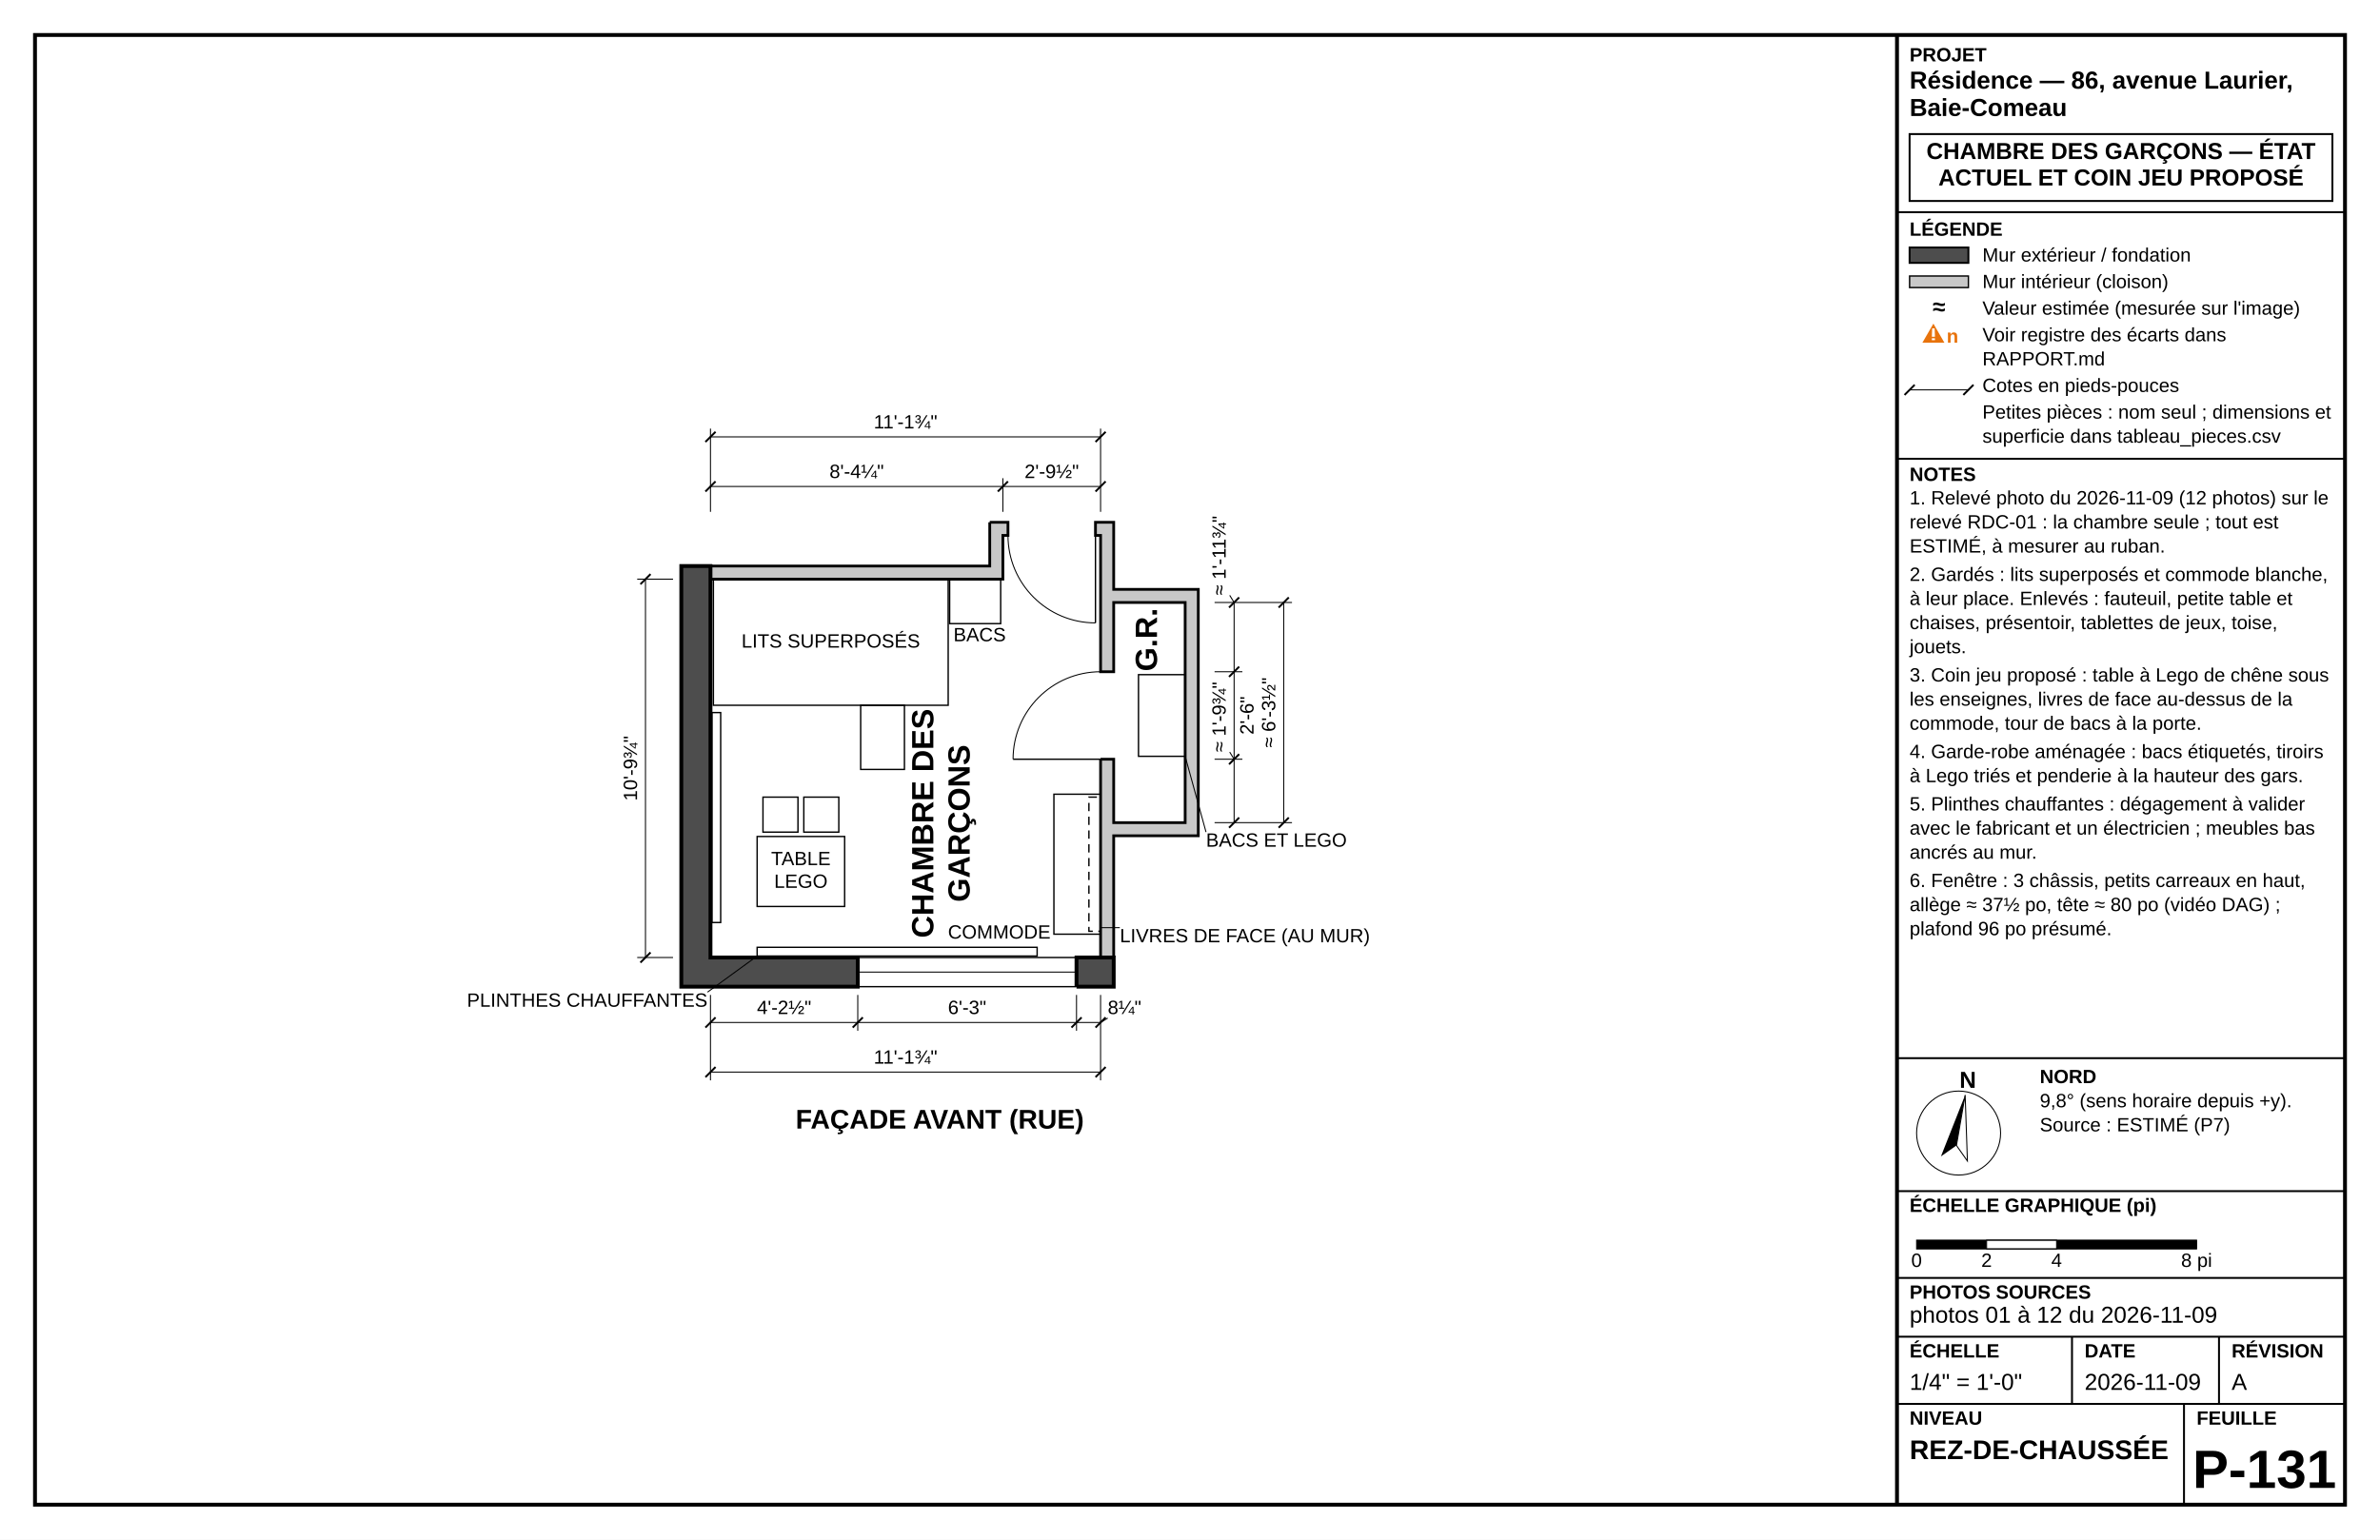
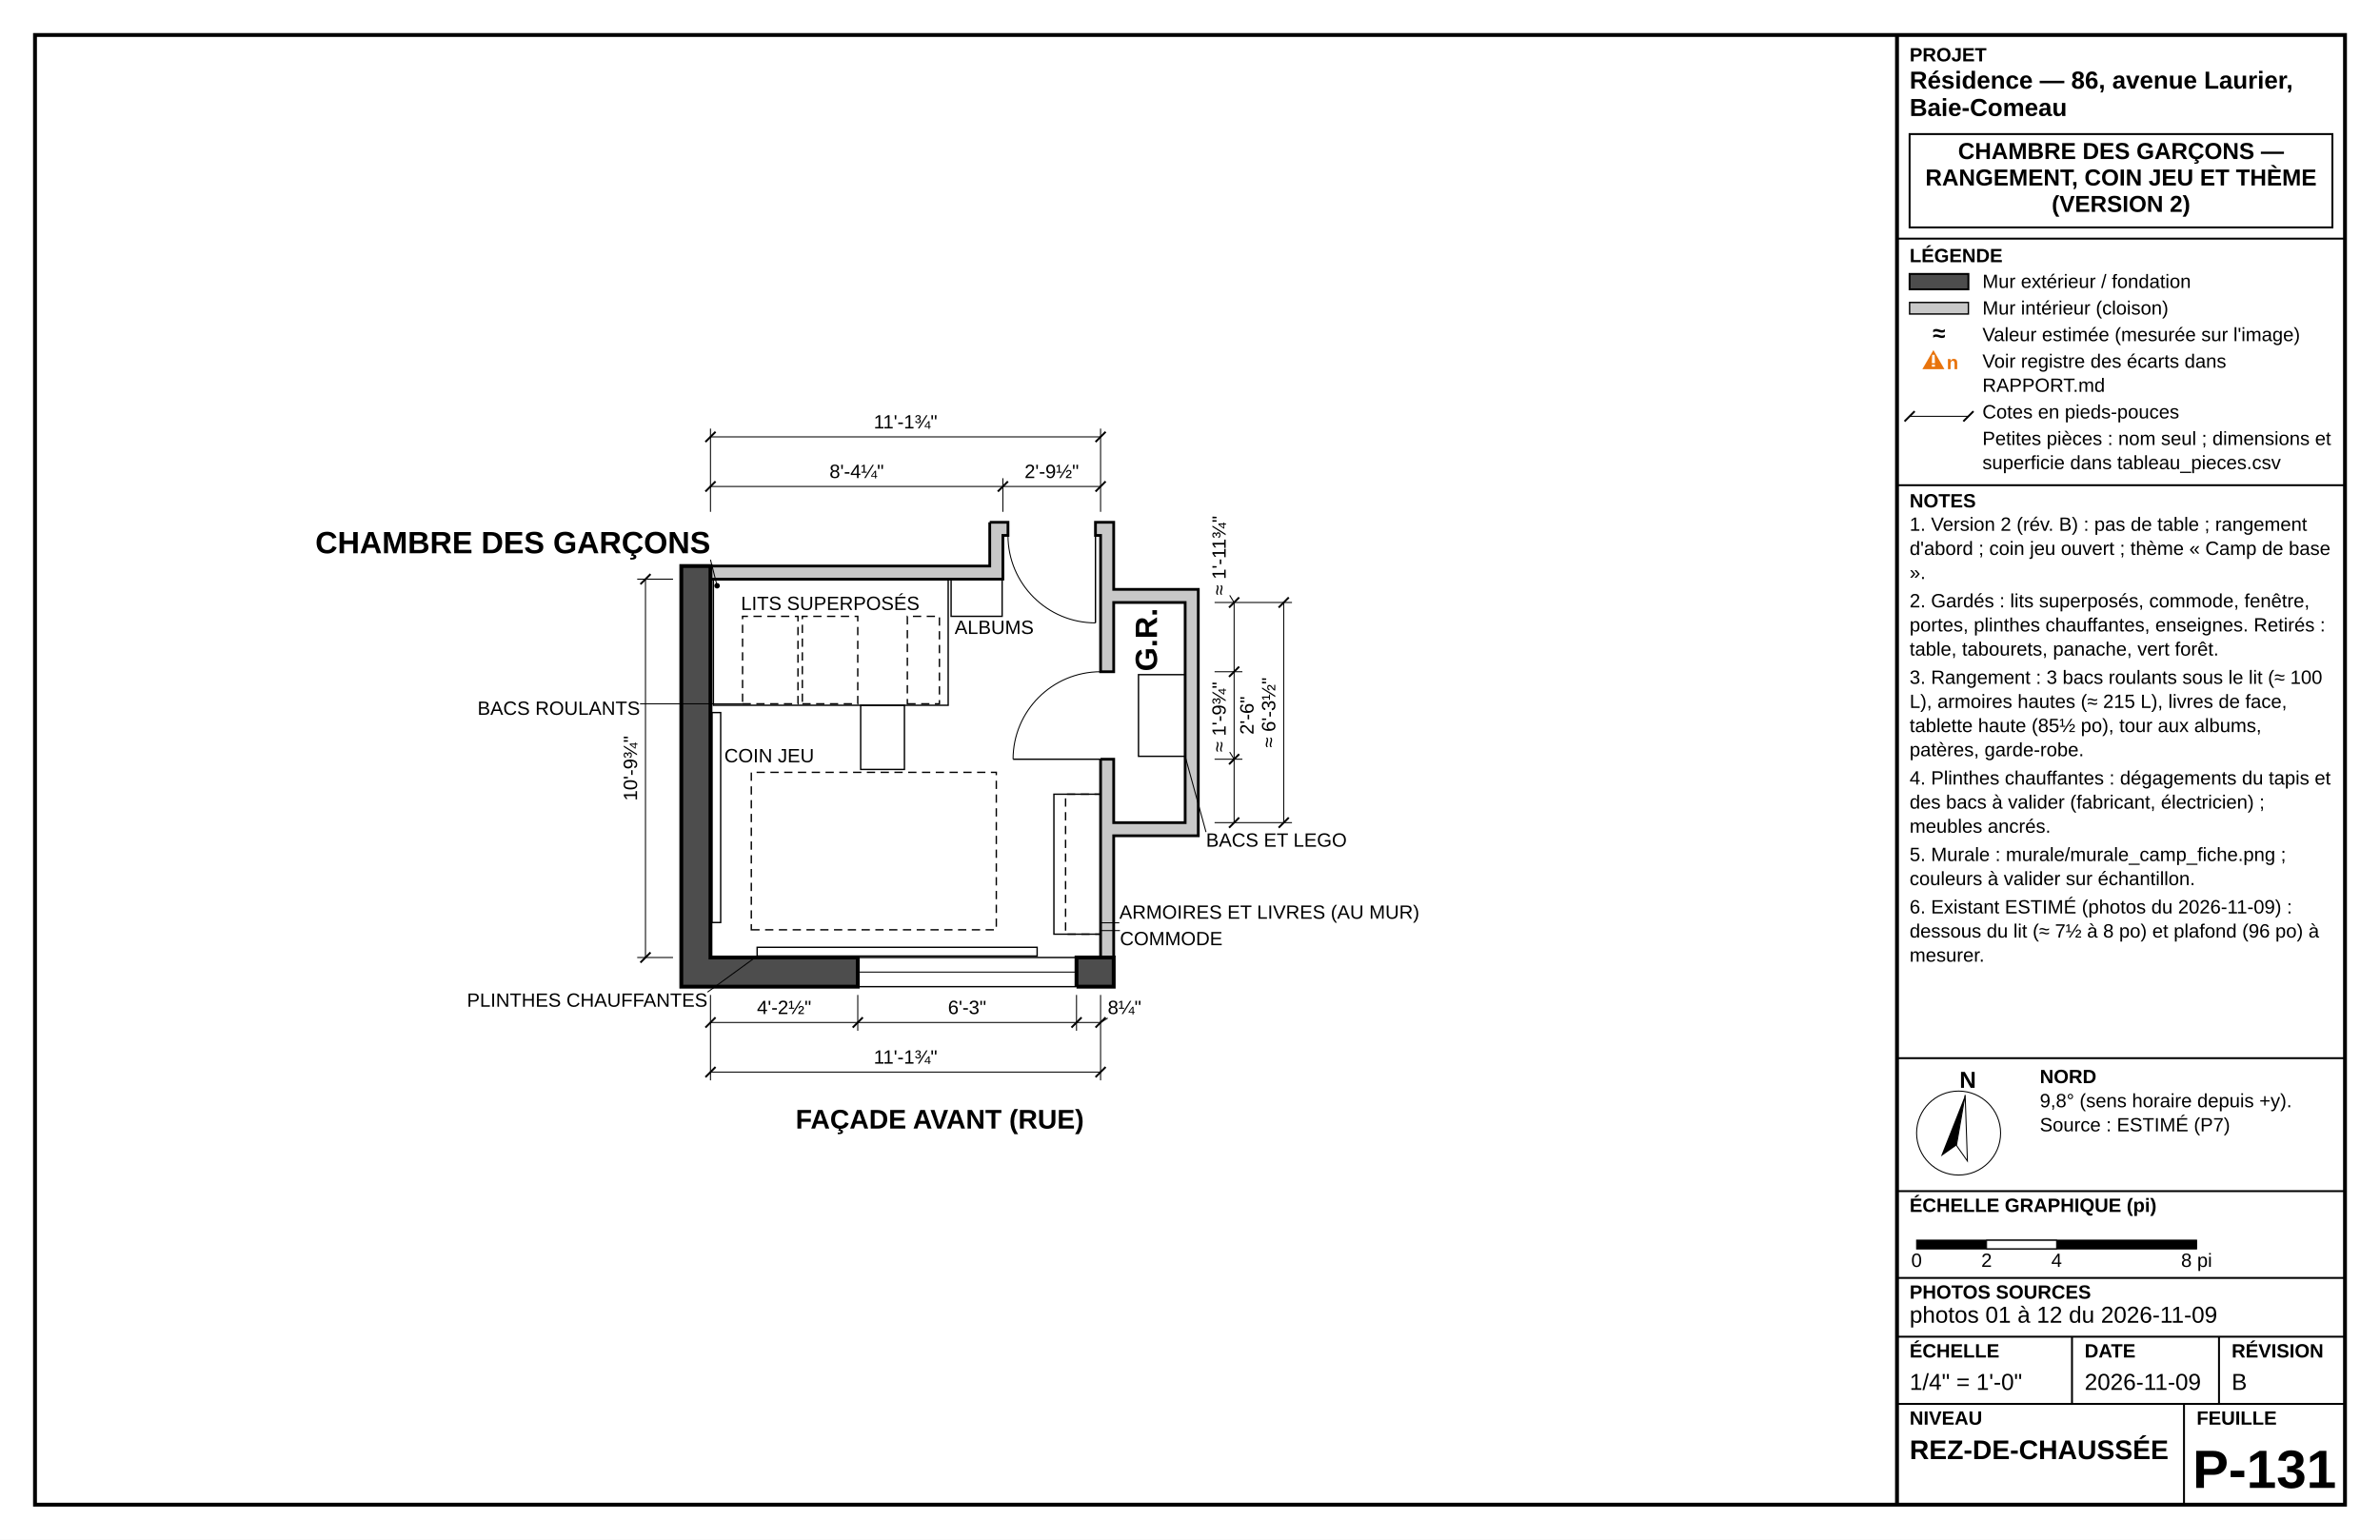
<svg xmlns="http://www.w3.org/2000/svg" width="17in" height="11in" viewBox="0 0 816 528" version="1.1">
  <defs>
    <style type="text/css">
.fond{fill:#FFFFFF;stroke:none}
.masque{fill:#FFFFFF;stroke:none}
.mur-lourd{fill:#4D4D4D;stroke:none}
.mur-leger{fill:#C8C8C8;stroke:none}
.mur-lourd-c{fill:none;stroke:#000000;stroke-width:1.323;stroke-linecap:butt;stroke-linejoin:miter}
.mur-leger-c{fill:none;stroke:#000000;stroke-width:0.945;stroke-linecap:butt;stroke-linejoin:miter}
.mur-neuf{fill:#FFFFFF;stroke:none}
.ouv{fill:none;stroke:#000000;stroke-width:0.472;stroke-linecap:butt;stroke-linejoin:miter}
.ouv-fin{fill:none;stroke:#000000;stroke-width:0.34;stroke-linecap:butt;stroke-linejoin:miter}
.ouv-tir{fill:none;stroke:#000000;stroke-width:0.472;stroke-linecap:butt;stroke-linejoin:miter;stroke-dasharray:2.835,1.89}
.elem{fill:none;stroke:#000000;stroke-width:0.472;stroke-linecap:butt;stroke-linejoin:miter}
.elem-fin{fill:none;stroke:#000000;stroke-width:0.34;stroke-linecap:butt;stroke-linejoin:miter}
.elem-tir{fill:none;stroke:#000000;stroke-width:0.472;stroke-linecap:butt;stroke-linejoin:miter;stroke-dasharray:2.835,1.89}
.elem-plein{fill:#000000;stroke:none}
.elem-blanc{fill:#FFFFFF;stroke:#000000;stroke-width:0.472;stroke-linecap:butt;stroke-linejoin:miter}
.str{fill:none;stroke:#000000;stroke-width:0.661;stroke-linecap:butt;stroke-linejoin:miter}
.str-fin{fill:none;stroke:#000000;stroke-width:0.472;stroke-linecap:butt;stroke-linejoin:miter}
.str-poutre{fill:none;stroke:#000000;stroke-width:0.661;stroke-linecap:butt;stroke-linejoin:miter;stroke-dasharray:11.339,2.835}
.str-axe{fill:none;stroke:#000000;stroke-width:0.661;stroke-linecap:butt;stroke-linejoin:miter;stroke-dasharray:15.118,2.835,1.89,2.835}
.str-tir{fill:none;stroke:#000000;stroke-width:0.472;stroke-linecap:butt;stroke-linejoin:miter;stroke-dasharray:4.724,2.268}
.str-plein{fill:#000000;stroke:none}
.cote{fill:none;stroke:#000000;stroke-width:0.34;stroke-linecap:butt;stroke-linejoin:miter}
.cote-tick{fill:none;stroke:#000000;stroke-width:0.661;stroke-linecap:butt;stroke-linejoin:miter}
.rappel{fill:none;stroke:#000000;stroke-width:0.34;stroke-linecap:butt;stroke-linejoin:miter}
.inc{fill:#E8730C;stroke:none}
.inc-c{fill:none;stroke:#E8730C;stroke-width:0.472;stroke-linecap:butt;stroke-linejoin:miter}
.inc-blanc{fill:#FFFFFF;stroke:none}
.cart-cadre{fill:none;stroke:#000000;stroke-width:1.323;stroke-linecap:butt;stroke-linejoin:miter}
.cart-l{fill:none;stroke:#000000;stroke-width:0.661;stroke-linecap:butt;stroke-linejoin:miter}
.cart-f{fill:none;stroke:#000000;stroke-width:0.34;stroke-linecap:butt;stroke-linejoin:miter}
.cart-noir{fill:#000000;stroke:none}
.cart-blanc{fill:#FFFFFF;stroke:#000000;stroke-width:0.34;stroke-linecap:butt;stroke-linejoin:miter}
.cart-lourd{fill:#4D4D4D;stroke:#000000;stroke-width:0.661;stroke-linecap:butt;stroke-linejoin:miter}
.cart-leger{fill:#C8C8C8;stroke:#000000;stroke-width:0.472;stroke-linecap:butt;stroke-linejoin:miter}
.cart-neuf{fill:#FFFFFF;stroke:#000000;stroke-width:0.661;stroke-linecap:butt;stroke-linejoin:miter}
.invisible{fill:none;stroke:none}
.limite-zone{fill:none;stroke:#808080;stroke-width:0.34;stroke-linecap:butt;stroke-linejoin:miter;stroke-dasharray:3.78,2.268}
</style>
  </defs>
  <g id="00-Cartouche">
    <g id="cartouche">
      <path class="fond" fill-rule="evenodd" d="M 0 0 L 816 0 L 816 528 L 0 528 Z" />
      <polygon class="cart-cadre" points="12,12 804,12 804,516 12,516" />
      <polyline class="cart-cadre" points="650.4,12 650.4,516" />
      <text x="654.72" y="21.044" font-family="Arial, Helvetica, sans-serif" font-size="6.598" font-weight="bold" text-anchor="start" fill="#000000">PROJET</text>
      <text x="654.72" y="30.399" font-family="Arial, Helvetica, sans-serif" font-size="8.446" font-weight="bold" text-anchor="start" fill="#000000">Résidence — 86, avenue Laurier,</text>
      <text x="654.72" y="39.772" font-family="Arial, Helvetica, sans-serif" font-size="8.446" font-weight="bold" text-anchor="start" fill="#000000">Baie-Comeau</text>
-       <polygon class="cart-l" points="654.72,45.978 799.68,45.978 799.68,68.92 654.72,68.92" />
-       <text x="727.2" y="54.527" font-family="Arial, Helvetica, sans-serif" font-size="7.918" font-weight="bold" text-anchor="middle" fill="#000000">CHAMBRE DES GARÇONS — ÉTAT</text>
-       <text x="727.2" y="63.598" font-family="Arial, Helvetica, sans-serif" font-size="7.918" font-weight="bold" text-anchor="middle" fill="#000000">ACTUEL ET COIN JEU PROPOSÉ</text>
-       <polyline class="cart-l" points="650.4,72.76 804,72.76" />
+       <polygon class="cart-l" points="654.72,45.978 799.68,45.978 799.68,77.991 654.72,77.991" />
+       <text x="727.2" y="54.527" font-family="Arial, Helvetica, sans-serif" font-size="7.918" font-weight="bold" text-anchor="middle" fill="#000000">CHAMBRE DES GARÇONS —</text>
+       <text x="727.2" y="63.598" font-family="Arial, Helvetica, sans-serif" font-size="7.918" font-weight="bold" text-anchor="middle" fill="#000000">RANGEMENT, COIN JEU ET THÈME</text>
+       <text x="727.2" y="72.669" font-family="Arial, Helvetica, sans-serif" font-size="7.918" font-weight="bold" text-anchor="middle" fill="#000000">(VERSION 2)</text>
+       <polyline class="cart-l" points="650.4,81.831 804,81.831" />
      <polyline class="cart-l" points="650.4,481.44 804,481.44" />
      <polyline class="cart-l" points="748.8,481.44 748.8,516" />
      <text x="654.72" y="488.564" font-family="Arial, Helvetica, sans-serif" font-size="6.598" font-weight="bold" text-anchor="start" fill="#000000">NIVEAU</text>
      <text x="654.72" y="500.375" font-family="Arial, Helvetica, sans-serif" font-size="9.238" font-weight="bold" text-anchor="start" fill="#000000">REZ-DE-CHAUSSÉE</text>
      <text x="753.12" y="488.564" font-family="Arial, Helvetica, sans-serif" font-size="6.598" font-weight="bold" text-anchor="start" fill="#000000">FEUILLE</text>
      <text x="776.4" y="510.24" font-family="Arial, Helvetica, sans-serif" font-size="18.475" font-weight="bold" text-anchor="middle" fill="#000000">P-131</text>
      <polyline class="cart-l" points="650.4,458.4 804,458.4" />
      <polyline class="cart-l" points="710.4,458.4 710.4,481.44" />
      <polyline class="cart-l" points="760.8,458.4 760.8,481.44" />
      <text x="654.72" y="465.524" font-family="Arial, Helvetica, sans-serif" font-size="6.598" font-weight="bold" text-anchor="start" fill="#000000">ÉCHELLE</text>
      <text x="654.72" y="476.64" font-family="Arial, Helvetica, sans-serif" font-size="7.918" text-anchor="start" fill="#000000">1/4" = 1'-0"</text>
      <text x="714.72" y="465.524" font-family="Arial, Helvetica, sans-serif" font-size="6.598" font-weight="bold" text-anchor="start" fill="#000000">DATE</text>
      <text x="714.72" y="476.64" font-family="Arial, Helvetica, sans-serif" font-size="7.918" text-anchor="start" fill="#000000">2026-11-09</text>
      <text x="765.12" y="465.524" font-family="Arial, Helvetica, sans-serif" font-size="6.598" font-weight="bold" text-anchor="start" fill="#000000">RÉVISION</text>
-       <text x="765.12" y="476.64" font-family="Arial, Helvetica, sans-serif" font-size="7.918" text-anchor="start" fill="#000000">A</text>
+       <text x="765.12" y="476.64" font-family="Arial, Helvetica, sans-serif" font-size="7.918" text-anchor="start" fill="#000000">B</text>
      <polyline class="cart-l" points="650.4,438.24 804,438.24" />
      <text x="654.72" y="445.364" font-family="Arial, Helvetica, sans-serif" font-size="6.598" font-weight="bold" text-anchor="start" fill="#000000">PHOTOS SOURCES</text>
      <text x="654.72" y="453.6" font-family="Arial, Helvetica, sans-serif" font-size="7.918" text-anchor="start" fill="#000000">photos 01 à 12 du 2026-11-09</text>
      <polyline class="cart-l" points="650.4,408.48 804,408.48" />
      <text x="654.72" y="415.604" font-family="Arial, Helvetica, sans-serif" font-size="6.598" font-weight="bold" text-anchor="start" fill="#000000">ÉCHELLE GRAPHIQUE (pi)</text>
      <path class="cart-noir" fill-rule="evenodd" d="M 657.12 425.28 L 681.12 425.28 L 681.12 428.304 L 657.12 428.304 Z" />
      <path class="cart-blanc" fill-rule="evenodd" d="M 681.12 425.28 L 705.12 425.28 L 705.12 428.304 L 681.12 428.304 Z" />
      <path class="cart-noir" fill-rule="evenodd" d="M 705.12 425.28 L 753.12 425.28 L 753.12 428.304 L 705.12 428.304 Z" />
      <polygon class="cart-f" points="657.12,425.28 753.12,425.28 753.12,428.304 657.12,428.304" />
      <text x="657.12" y="434.468" font-family="Arial, Helvetica, sans-serif" font-size="6.598" text-anchor="middle" fill="#000000">0</text>
      <text x="681.12" y="434.468" font-family="Arial, Helvetica, sans-serif" font-size="6.598" text-anchor="middle" fill="#000000">2</text>
      <text x="705.12" y="434.468" font-family="Arial, Helvetica, sans-serif" font-size="6.598" text-anchor="middle" fill="#000000">4</text>
      <text x="753.12" y="434.468" font-family="Arial, Helvetica, sans-serif" font-size="6.598" text-anchor="middle" fill="#000000">8 pi</text>
      <polyline class="cart-l" points="650.4,362.88 804,362.88" />
      <circle class="cart-f" cx="671.52" cy="388.56" r="14.4" />
      <path class="cart-noir" fill-rule="evenodd" d="M 673.775 375.505 L 665.46 396.573 L 670.785 392.817 Z" />
      <path class="cart-blanc" fill-rule="evenodd" d="M 673.775 375.505 L 670.785 392.817 L 674.541 398.142 Z" />
      <text x="674.679" y="373.045" font-family="Arial, Helvetica, sans-serif" font-size="7.918" font-weight="bold" text-anchor="middle" fill="#000000">N</text>
      <text x="699.36" y="371.444" font-family="Arial, Helvetica, sans-serif" font-size="6.598" font-weight="bold" text-anchor="start" fill="#000000">NORD</text>
      <text x="699.36" y="379.712" font-family="Arial, Helvetica, sans-serif" font-size="6.598" text-anchor="start" fill="#000000">9,8° (sens horaire depuis +y).</text>
      <text x="699.36" y="387.98" font-family="Arial, Helvetica, sans-serif" font-size="6.598" text-anchor="start" fill="#000000">Source : ESTIMÉ (P7)</text>
-       <text x="654.72" y="80.844" font-family="Arial, Helvetica, sans-serif" font-size="6.598" font-weight="bold" text-anchor="start" fill="#000000">LÉGENDE</text>
-       <path class="cart-lourd" fill-rule="evenodd" d="M 654.72 84.871 L 674.88 84.871 L 674.88 90.151 L 654.72 90.151 Z" />
-       <text x="679.68" y="89.671" font-family="Arial, Helvetica, sans-serif" font-size="6.598" text-anchor="start" fill="#000000">Mur extérieur / fondation</text>
-       <path class="cart-leger" fill-rule="evenodd" d="M 654.72 94.651 L 674.88 94.651 L 674.88 98.611 L 654.72 98.611 Z" />
-       <text x="679.68" y="98.791" font-family="Arial, Helvetica, sans-serif" font-size="6.598" text-anchor="start" fill="#000000">Mur intérieur (cloison)</text>
-       <text x="664.8" y="107.911" font-family="Arial, Helvetica, sans-serif" font-size="7.918" font-weight="bold" text-anchor="middle" fill="#000000">≈</text>
-       <text x="679.68" y="107.911" font-family="Arial, Helvetica, sans-serif" font-size="6.598" text-anchor="start" fill="#000000">Valeur estimée (mesurée sur l'image)</text>
-       <path class="inc" fill-rule="evenodd" d="M 659.1 117.533 L 666.66 117.533 L 662.88 110.987 Z" />
-       <path class="inc-blanc" fill-rule="evenodd" d="M 662.351 115.482 L 663.409 115.482 L 663.303 112.602 L 662.457 112.602 Z" />
-       <path class="inc-blanc" fill-rule="evenodd" d="M 662.351 116.66 L 663.409 116.66 L 663.409 116.006 L 662.351 116.006 Z" />
-       <text x="667.415" y="117.533" font-family="Arial, Helvetica, sans-serif" font-size="6.598" font-weight="bold" text-anchor="start" fill="#E8730C">n</text>
-       <text x="679.68" y="117.031" font-family="Arial, Helvetica, sans-serif" font-size="6.598" text-anchor="start" fill="#000000">Voir registre des écarts dans</text>
-       <text x="679.68" y="125.299" font-family="Arial, Helvetica, sans-serif" font-size="6.598" text-anchor="start" fill="#000000">RAPPORT.md</text>
-       <polyline class="cote" points="654.72,133.699 674.88,133.699" />
-       <polyline class="cote-tick" points="652.983,135.436 656.457,131.962" />
-       <polyline class="cote-tick" points="673.143,135.436 676.617,131.962" />
-       <text x="679.68" y="134.419" font-family="Arial, Helvetica, sans-serif" font-size="6.598" text-anchor="start" fill="#000000">Cotes en pieds-pouces</text>
-       <text x="679.68" y="143.539" font-family="Arial, Helvetica, sans-serif" font-size="6.598" text-anchor="start" fill="#000000">Petites pièces : nom seul ; dimensions et</text>
-       <text x="679.68" y="151.807" font-family="Arial, Helvetica, sans-serif" font-size="6.598" text-anchor="start" fill="#000000">superficie dans tableau_pieces.csv</text>
-       <polyline class="cart-l" points="650.4,157.327 804,157.327" />
-       <text x="654.72" y="164.931" font-family="Arial, Helvetica, sans-serif" font-size="6.598" font-weight="bold" text-anchor="start" fill="#000000">NOTES</text>
-       <text x="654.72" y="172.963" font-family="Arial, Helvetica, sans-serif" font-size="6.598" text-anchor="start" fill="#000000">1. Relevé photo du 2026-11-09 (12 photos) sur le</text>
-       <text x="654.72" y="181.23" font-family="Arial, Helvetica, sans-serif" font-size="6.598" text-anchor="start" fill="#000000">relevé RDC-01 : la chambre seule ; tout est</text>
-       <text x="654.72" y="189.498" font-family="Arial, Helvetica, sans-serif" font-size="6.598" text-anchor="start" fill="#000000">ESTIMÉ, à mesurer au ruban.</text>
-       <text x="654.72" y="199.206" font-family="Arial, Helvetica, sans-serif" font-size="6.598" text-anchor="start" fill="#000000">2. Gardés : lits superposés et commode blanche,</text>
-       <text x="654.72" y="207.473" font-family="Arial, Helvetica, sans-serif" font-size="6.598" text-anchor="start" fill="#000000">à leur place. Enlevés : fauteuil, petite table et</text>
-       <text x="654.72" y="215.741" font-family="Arial, Helvetica, sans-serif" font-size="6.598" text-anchor="start" fill="#000000">chaises, présentoir, tablettes de jeux, toise,</text>
-       <text x="654.72" y="224.009" font-family="Arial, Helvetica, sans-serif" font-size="6.598" text-anchor="start" fill="#000000">jouets.</text>
-       <text x="654.72" y="233.717" font-family="Arial, Helvetica, sans-serif" font-size="6.598" text-anchor="start" fill="#000000">3. Coin jeu proposé : table à Lego de chêne sous</text>
-       <text x="654.72" y="241.984" font-family="Arial, Helvetica, sans-serif" font-size="6.598" text-anchor="start" fill="#000000">les enseignes, livres de face au-dessus de la</text>
-       <text x="654.72" y="250.252" font-family="Arial, Helvetica, sans-serif" font-size="6.598" text-anchor="start" fill="#000000">commode, tour de bacs à la porte.</text>
-       <text x="654.72" y="259.96" font-family="Arial, Helvetica, sans-serif" font-size="6.598" text-anchor="start" fill="#000000">4. Garde-robe aménagée : bacs étiquetés, tiroirs</text>
-       <text x="654.72" y="268.227" font-family="Arial, Helvetica, sans-serif" font-size="6.598" text-anchor="start" fill="#000000">à Lego triés et penderie à la hauteur des gars.</text>
-       <text x="654.72" y="277.935" font-family="Arial, Helvetica, sans-serif" font-size="6.598" text-anchor="start" fill="#000000">5. Plinthes chauffantes : dégagement à valider</text>
-       <text x="654.72" y="286.203" font-family="Arial, Helvetica, sans-serif" font-size="6.598" text-anchor="start" fill="#000000">avec le fabricant et un électricien ; meubles bas</text>
-       <text x="654.72" y="294.471" font-family="Arial, Helvetica, sans-serif" font-size="6.598" text-anchor="start" fill="#000000">ancrés au mur.</text>
-       <text x="654.72" y="304.178" font-family="Arial, Helvetica, sans-serif" font-size="6.598" text-anchor="start" fill="#000000">6. Fenêtre : 3 châssis, petits carreaux en haut,</text>
-       <text x="654.72" y="312.446" font-family="Arial, Helvetica, sans-serif" font-size="6.598" text-anchor="start" fill="#000000">allège ≈ 37½ po, tête ≈ 80 po (vidéo DAG) ;</text>
-       <text x="654.72" y="320.714" font-family="Arial, Helvetica, sans-serif" font-size="6.598" text-anchor="start" fill="#000000">plafond 96 po présumé.</text>
+       <text x="654.72" y="89.915" font-family="Arial, Helvetica, sans-serif" font-size="6.598" font-weight="bold" text-anchor="start" fill="#000000">LÉGENDE</text>
+       <path class="cart-lourd" fill-rule="evenodd" d="M 654.72 93.942 L 674.88 93.942 L 674.88 99.222 L 654.72 99.222 Z" />
+       <text x="679.68" y="98.742" font-family="Arial, Helvetica, sans-serif" font-size="6.598" text-anchor="start" fill="#000000">Mur extérieur / fondation</text>
+       <path class="cart-leger" fill-rule="evenodd" d="M 654.72 103.722 L 674.88 103.722 L 674.88 107.682 L 654.72 107.682 Z" />
+       <text x="679.68" y="107.862" font-family="Arial, Helvetica, sans-serif" font-size="6.598" text-anchor="start" fill="#000000">Mur intérieur (cloison)</text>
+       <text x="664.8" y="116.982" font-family="Arial, Helvetica, sans-serif" font-size="7.918" font-weight="bold" text-anchor="middle" fill="#000000">≈</text>
+       <text x="679.68" y="116.982" font-family="Arial, Helvetica, sans-serif" font-size="6.598" text-anchor="start" fill="#000000">Valeur estimée (mesurée sur l'image)</text>
+       <path class="inc" fill-rule="evenodd" d="M 659.1 126.604 L 666.66 126.604 L 662.88 120.058 Z" />
+       <path class="inc-blanc" fill-rule="evenodd" d="M 662.351 124.553 L 663.409 124.553 L 663.303 121.673 L 662.457 121.673 Z" />
+       <path class="inc-blanc" fill-rule="evenodd" d="M 662.351 125.731 L 663.409 125.731 L 663.409 125.077 L 662.351 125.077 Z" />
+       <text x="667.415" y="126.604" font-family="Arial, Helvetica, sans-serif" font-size="6.598" font-weight="bold" text-anchor="start" fill="#E8730C">n</text>
+       <text x="679.68" y="126.102" font-family="Arial, Helvetica, sans-serif" font-size="6.598" text-anchor="start" fill="#000000">Voir registre des écarts dans</text>
+       <text x="679.68" y="134.37" font-family="Arial, Helvetica, sans-serif" font-size="6.598" text-anchor="start" fill="#000000">RAPPORT.md</text>
+       <polyline class="cote" points="654.72,142.77 674.88,142.77" />
+       <polyline class="cote-tick" points="652.983,144.507 656.457,141.033" />
+       <polyline class="cote-tick" points="673.143,144.507 676.617,141.033" />
+       <text x="679.68" y="143.49" font-family="Arial, Helvetica, sans-serif" font-size="6.598" text-anchor="start" fill="#000000">Cotes en pieds-pouces</text>
+       <text x="679.68" y="152.61" font-family="Arial, Helvetica, sans-serif" font-size="6.598" text-anchor="start" fill="#000000">Petites pièces : nom seul ; dimensions et</text>
+       <text x="679.68" y="160.877" font-family="Arial, Helvetica, sans-serif" font-size="6.598" text-anchor="start" fill="#000000">superficie dans tableau_pieces.csv</text>
+       <polyline class="cart-l" points="650.4,166.397 804,166.397" />
+       <text x="654.72" y="174.002" font-family="Arial, Helvetica, sans-serif" font-size="6.598" font-weight="bold" text-anchor="start" fill="#000000">NOTES</text>
+       <text x="654.72" y="182.033" font-family="Arial, Helvetica, sans-serif" font-size="6.598" text-anchor="start" fill="#000000">1. Version 2 (rév. B) : pas de table ; rangement</text>
+       <text x="654.72" y="190.301" font-family="Arial, Helvetica, sans-serif" font-size="6.598" text-anchor="start" fill="#000000">d'abord ; coin jeu ouvert ; thème « Camp de base</text>
+       <text x="654.72" y="198.569" font-family="Arial, Helvetica, sans-serif" font-size="6.598" text-anchor="start" fill="#000000">».</text>
+       <text x="654.72" y="208.277" font-family="Arial, Helvetica, sans-serif" font-size="6.598" text-anchor="start" fill="#000000">2. Gardés : lits superposés, commode, fenêtre,</text>
+       <text x="654.72" y="216.544" font-family="Arial, Helvetica, sans-serif" font-size="6.598" text-anchor="start" fill="#000000">portes, plinthes chauffantes, enseignes. Retirés :</text>
+       <text x="654.72" y="224.812" font-family="Arial, Helvetica, sans-serif" font-size="6.598" text-anchor="start" fill="#000000">table, tabourets, panache, vert forêt.</text>
+       <text x="654.72" y="234.52" font-family="Arial, Helvetica, sans-serif" font-size="6.598" text-anchor="start" fill="#000000">3. Rangement : 3 bacs roulants sous le lit (≈ 100</text>
+       <text x="654.72" y="242.787" font-family="Arial, Helvetica, sans-serif" font-size="6.598" text-anchor="start" fill="#000000">L), armoires hautes (≈ 215 L), livres de face,</text>
+       <text x="654.72" y="251.055" font-family="Arial, Helvetica, sans-serif" font-size="6.598" text-anchor="start" fill="#000000">tablette haute (85½ po), tour aux albums,</text>
+       <text x="654.72" y="259.323" font-family="Arial, Helvetica, sans-serif" font-size="6.598" text-anchor="start" fill="#000000">patères, garde-robe.</text>
+       <text x="654.72" y="269.031" font-family="Arial, Helvetica, sans-serif" font-size="6.598" text-anchor="start" fill="#000000">4. Plinthes chauffantes : dégagements du tapis et</text>
+       <text x="654.72" y="277.298" font-family="Arial, Helvetica, sans-serif" font-size="6.598" text-anchor="start" fill="#000000">des bacs à valider (fabricant, électricien) ;</text>
+       <text x="654.72" y="285.566" font-family="Arial, Helvetica, sans-serif" font-size="6.598" text-anchor="start" fill="#000000">meubles ancrés.</text>
+       <text x="654.72" y="295.274" font-family="Arial, Helvetica, sans-serif" font-size="6.598" text-anchor="start" fill="#000000">5. Murale : murale/murale_camp_fiche.png ;</text>
+       <text x="654.72" y="303.541" font-family="Arial, Helvetica, sans-serif" font-size="6.598" text-anchor="start" fill="#000000">couleurs à valider sur échantillon.</text>
+       <text x="654.72" y="313.249" font-family="Arial, Helvetica, sans-serif" font-size="6.598" text-anchor="start" fill="#000000">6. Existant ESTIMÉ (photos du 2026-11-09) :</text>
+       <text x="654.72" y="321.517" font-family="Arial, Helvetica, sans-serif" font-size="6.598" text-anchor="start" fill="#000000">dessous du lit (≈ 7½ à 8 po) et plafond (96 po) à</text>
+       <text x="654.72" y="329.785" font-family="Arial, Helvetica, sans-serif" font-size="6.598" text-anchor="start" fill="#000000">mesurer.</text>
    </g>
  </g>
  <g id="10-Murs">
    <g id="mur-RDC-R01">
      <path class="mur-leger" fill-rule="evenodd" d="M 233.591 198.61 L 343.841 198.61 L 343.841 194.11 L 233.591 194.11 Z" />
    </g>
    <g id="mur-RDC-011">
      <path class="mur-leger" fill-rule="evenodd" d="M 343.841 198.61 L 343.841 179.11 L 339.341 179.11 L 339.341 198.61 Z" />
    </g>
    <g id="mur-RDC-012">
      <path class="mur-leger" fill-rule="evenodd" d="M 339.341 183.61 L 339.341 179.11 L 345.591 179.11 L 345.591 183.61 Z" />
      <path class="mur-leger" fill-rule="evenodd" d="M 381.841 179.11 L 381.841 183.61 L 375.591 183.61 L 375.591 179.11 Z" />
    </g>
    <g id="mur-RDC-013">
      <path class="mur-leger" fill-rule="evenodd" d="M 381.841 338.36 L 377.341 338.36 L 377.341 260.36 L 381.841 260.36 Z" />
      <path class="mur-leger" fill-rule="evenodd" d="M 377.341 179.11 L 381.841 179.11 L 381.841 230.36 L 377.341 230.36 Z" />
    </g>
    <g id="mur-RDC-016">
      <path class="mur-leger" fill-rule="evenodd" d="M 377.341 286.61 L 410.841 286.61 L 410.841 282.11 L 377.341 282.11 Z" />
    </g>
    <g id="mur-RDC-015">
      <path class="mur-leger" fill-rule="evenodd" d="M 377.341 206.61 L 410.841 206.61 L 410.841 202.11 L 377.341 202.11 Z" />
    </g>
    <g id="mur-RDC-014">
      <path class="mur-leger" fill-rule="evenodd" d="M 410.841 286.61 L 410.841 202.11 L 406.341 202.11 L 406.341 286.61 Z" />
    </g>
    <g id="mur-RDC-001">
      <path class="mur-lourd" fill-rule="evenodd" d="M 233.591 338.36 L 233.591 328.36 L 294.091 328.36 L 294.091 338.36 Z" />
      <path class="mur-lourd" fill-rule="evenodd" d="M 381.841 328.36 L 381.841 338.36 L 369.091 338.36 L 369.091 328.36 Z" />
    </g>
    <g id="mur-RDC-004">
      <path class="mur-lourd" fill-rule="evenodd" d="M 243.591 338.36 L 243.591 194.11 L 233.591 194.11 L 233.591 338.36 Z" />
    </g>
    <g id="contour-murs-legers">
      <polyline class="mur-leger-c" points="377.341,260.36 381.841,260.36 381.841,282.11 406.341,282.11 406.341,206.61 381.841,206.61 381.841,230.36 377.341,230.36 377.341,206.61 377.341,202.11 377.341,183.61 375.591,183.61 375.591,179.11 377.341,179.11 381.841,179.11 381.841,183.61 381.841,202.11 406.341,202.11 410.841,202.11 410.841,206.61 410.841,282.11 410.841,286.61 406.341,286.61 381.841,286.61 381.841,328.34" />
      <polyline class="mur-leger-c" points="377.341,328.34 377.341,286.61 377.341,282.11 377.341,260.36" />
      <polyline class="mur-leger-c" points="339.341,179.11 343.841,179.11 345.591,179.11 345.591,183.61 343.841,183.61 343.841,194.11 343.841,198.61 339.341,198.61 243.611,198.61" />
      <polyline class="mur-leger-c" points="243.611,194.11 339.341,194.11 339.341,183.61 339.341,179.11" />
    </g>
    <g id="contour-murs-lourds">
      <polyline class="mur-lourd-c" points="233.591,328.36 233.591,194.11 243.591,194.11 243.591,328.36 294.091,328.36 294.091,338.36 243.591,338.36 233.591,338.36 233.591,328.36" />
      <polyline class="mur-lourd-c" points="369.091,338.36 369.091,328.36 381.841,328.36 381.841,338.36 369.091,338.36" />
    </g>
  </g>
  <g id="20-Ouvertures">
    <g id="ouv-RDC-001">
      <polyline class="ouv" points="294.091,338.36 369.091,338.36" />
      <polyline class="ouv" points="294.091,328.36 369.091,328.36" />
      <polyline class="ouv-fin" points="294.091,333.36 369.091,333.36" />
      <polyline class="ouv" points="294.091,338.36 294.091,328.36" />
      <polyline class="ouv" points="369.091,338.36 369.091,328.36" />
    </g>
    <g id="ouv-RDC-014">
      <polyline class="ouv" points="375.591,183.61 375.591,213.61" />
      <path class="ouv-fin" d="M 345.591 183.61 A 30 30 0 0 0 375.591 213.61" />
    </g>
    <g id="ouv-RDC-021">
      <polyline class="ouv" points="377.341,260.36 347.341,260.36" />
      <path class="ouv-fin" d="M 377.341 230.36 A 30 30 0 0 0 347.341 260.36" />
    </g>
  </g>
  <g id="30-Escaliers-Elements">
    <g id="elem-CH-LITS">
      <polygon class="elem" points="325.091,198.86 244.591,198.86 244.591,241.86 325.091,241.86" />
-       <text x="284.841" y="222.075" font-family="Arial, Helvetica, sans-serif" font-size="6.598" text-anchor="middle" fill="#000000">LITS SUPERPOSÉS</text>
+       <text x="284.654" y="209.181" font-family="Arial, Helvetica, sans-serif" font-size="6.598" text-anchor="middle" fill="#000000">LITS SUPERPOSÉS</text>
    </g>
    <g id="elem-CH-ECH">
      <polygon class="elem" points="295.091,263.86 310.091,263.86 310.091,241.86 295.091,241.86" />
    </g>
    <g id="elem-CH-COMM">
      <polygon class="elem" points="377.341,320.36 377.341,272.36 361.341,272.36 361.341,320.36" />
-       <text x="342.613" y="321.874" font-family="Arial, Helvetica, sans-serif" font-size="6.598" text-anchor="middle" fill="#000000">COMMODE</text>
+       <polyline class="rappel" points="383.979,319.127 377.341,319.127" />
+       <text x="401.573" y="324.141" font-family="Arial, Helvetica, sans-serif" font-size="6.598" text-anchor="middle" fill="#000000">COMMODE</text>
    </g>
    <g id="elem-CH-PC1">
      <polygon class="elem" points="259.591,327.86 355.591,327.86 355.591,324.86 259.591,324.86" />
      <polyline class="rappel" points="242.583,340.233 259.591,327.86" />
      <text x="201.337" y="345.248" font-family="Arial, Helvetica, sans-serif" font-size="6.598" text-anchor="middle" fill="#000000">PLINTHES CHAUFFANTES</text>
    </g>
    <g id="elem-CH-PC2">
      <polygon class="elem" points="244.091,244.36 244.091,316.36 247.091,316.36 247.091,244.36" />
    </g>
-     <g id="elem-CH-P-TABLE">
-       <polygon class="elem" points="259.591,310.86 289.591,310.86 289.591,286.86 259.591,286.86" />
-       <text x="274.591" y="296.682" font-family="Arial, Helvetica, sans-serif" font-size="6.598" text-anchor="middle" fill="#000000">TABLE</text>
-       <text x="274.591" y="304.468" font-family="Arial, Helvetica, sans-serif" font-size="6.598" text-anchor="middle" fill="#000000">LEGO</text>
-     </g>
-     <g id="elem-CH-P-TAB1">
-       <polygon class="elem" points="261.591,285.36 273.591,285.36 273.591,273.36 261.591,273.36" />
-     </g>
-     <g id="elem-CH-P-TAB2">
-       <polygon class="elem" points="275.591,285.36 287.591,285.36 287.591,273.36 275.591,273.36" />
-     </g>
-     <g id="elem-CH-P-LIVRES">
-       <polygon class="elem-tir" points="377.341,319.36 377.341,273.36 373.341,273.36 373.341,319.36" />
-       <polyline class="rappel" points="383.927,318.127 377.341,318.127" />
-       <text x="426.823" y="323.141" font-family="Arial, Helvetica, sans-serif" font-size="6.598" text-anchor="middle" fill="#000000">LIVRES DE FACE (AU MUR)</text>
-     </g>
-     <g id="elem-CH-P-TOUR">
-       <polygon class="elem" points="343.091,198.86 325.591,198.86 325.591,213.86 343.091,213.86" />
-       <text x="335.882" y="219.909" font-family="Arial, Helvetica, sans-serif" font-size="6.598" text-anchor="middle" fill="#000000">BACS</text>
+     <g id="elem-CH-P-TAPIS">
+       <polygon class="elem-tir" points="257.591,318.86 341.591,318.86 341.591,264.86 257.591,264.86" />
+       <text x="263.737" y="261.413" font-family="Arial, Helvetica, sans-serif" font-size="6.598" text-anchor="middle" fill="#000000">COIN JEU</text>
+     </g>
+     <g id="elem-CH-P-BAC1">
+       <polygon class="elem-tir" points="254.591,241.36 273.591,241.36 273.591,211.36 254.591,211.36" />
+       <polyline class="rappel" points="219.441,241.36 254.591,241.36" />
+       <text x="191.576" y="245.141" font-family="Arial, Helvetica, sans-serif" font-size="6.598" text-anchor="middle" fill="#000000">BACS ROULANTS</text>
+     </g>
+     <g id="elem-CH-P-BAC2">
+       <polygon class="elem-tir" points="275.091,241.36 294.091,241.36 294.091,211.36 275.091,211.36" />
+     </g>
+     <g id="elem-CH-P-BAC3">
+       <polygon class="elem-tir" points="311.091,241.36 322.091,241.36 322.091,211.36 311.091,211.36" />
+     </g>
+     <g id="elem-CH-P-ARM">
+       <polygon class="elem-tir" points="377.341,320.36 377.341,272.36 365.341,272.36 365.341,320.36" />
+       <polyline class="rappel" points="383.764,316.456 377.341,316.456" />
+       <text x="435.214" y="315.071" font-family="Arial, Helvetica, sans-serif" font-size="6.598" text-anchor="middle" fill="#000000">ARMOIRES ET LIVRES (AU MUR)</text>
+     </g>
+     <g id="elem-CH-P-ALB">
+       <polygon class="elem" points="343.591,198.605 326.091,198.605 326.091,211.355 343.591,211.355" />
+       <text x="340.87" y="217.404" font-family="Arial, Helvetica, sans-serif" font-size="6.598" text-anchor="middle" fill="#000000">ALBUMS</text>
    </g>
    <g id="elem-CH-P-GR1">
      <polygon class="elem" points="406.341,259.36 406.341,231.36 390.341,231.36 390.341,259.36" />
      <polyline class="rappel" points="413.491,285.339 406.341,259.36" />
      <text x="437.633" y="290.354" font-family="Arial, Helvetica, sans-serif" font-size="6.598" text-anchor="middle" fill="#000000">BACS ET LEGO</text>
    </g>
  </g>
  <g id="40-Structure">
</g>
  <g id="50-Cotes">
    <g id="lc-CH-001">
      <polyline class="cote" points="243.591,341.194 243.591,370.486" />
      <polyline class="cote" points="294.091,341.194 294.091,353.478" />
      <polyline class="cote" points="243.591,350.643 294.091,350.643" />
      <polyline class="cote-tick" points="241.854,352.38 245.328,348.906" />
      <polyline class="cote-tick" points="292.354,352.38 295.828,348.906" />
      <text x="268.841" y="347.746" font-family="Arial, Helvetica, sans-serif" font-size="6.598" text-anchor="middle" fill="#000000">4'-2½"</text>
    </g>
    <g id="lc-CH-002">
      <polyline class="cote" points="369.091,341.194 369.091,353.478" />
      <polyline class="cote" points="294.091,350.643 369.091,350.643" />
      <polyline class="cote-tick" points="367.354,352.38 370.828,348.906" />
      <text x="331.591" y="347.746" font-family="Arial, Helvetica, sans-serif" font-size="6.598" text-anchor="middle" fill="#000000">6'-3"</text>
    </g>
    <g id="lc-CH-003">
      <polyline class="cote" points="377.341,341.194 377.341,370.486" />
      <polyline class="cote" points="369.091,350.643 377.341,350.643" />
      <polyline class="cote-tick" points="375.604,352.38 379.078,348.906" />
      <text x="379.798" y="347.746" font-family="Arial, Helvetica, sans-serif" font-size="6.598" text-anchor="start" fill="#000000">8¼"</text>
      <polyline class="rappel" points="379.798,349.131 377.341,350.643" />
    </g>
    <g id="lc-CH-004">
      <polyline class="cote" points="243.591,367.651 377.341,367.651" />
      <polyline class="cote-tick" points="241.854,369.388 245.328,365.914" />
      <polyline class="cote-tick" points="375.604,369.388 379.078,365.914" />
      <text x="310.466" y="364.753" font-family="Arial, Helvetica, sans-serif" font-size="6.598" text-anchor="middle" fill="#000000">11'-1¾"</text>
    </g>
    <g id="lc-CH-005">
      <polyline class="cote" points="230.756,328.36 218.473,328.36" />
      <polyline class="cote" points="230.756,198.61 218.473,198.61" />
      <polyline class="cote" points="221.308,328.36 221.308,198.61" />
      <polyline class="cote-tick" points="219.57,330.097 223.045,326.622" />
      <polyline class="cote-tick" points="219.57,200.347 223.045,196.872" />
      <text x="218.41" y="263.485" font-family="Arial, Helvetica, sans-serif" font-size="6.598" text-anchor="middle" fill="#000000" transform="rotate(-90 218.41 263.485)">10'-9¾"</text>
    </g>
    <g id="lc-CH-006">
      <polyline class="cote" points="243.591,175.525 243.591,146.984" />
      <polyline class="cote" points="343.841,175.525 343.841,163.991" />
      <polyline class="cote" points="243.591,166.826 343.841,166.826" />
      <polyline class="cote-tick" points="241.854,168.563 245.328,165.089" />
      <polyline class="cote-tick" points="342.104,168.563 345.578,165.089" />
      <text x="293.716" y="163.929" font-family="Arial, Helvetica, sans-serif" font-size="6.598" text-anchor="middle" fill="#000000">8'-4¼"</text>
    </g>
    <g id="lc-CH-007">
      <polyline class="cote" points="377.341,175.525 377.341,146.984" />
      <polyline class="cote" points="343.841,166.826 377.341,166.826" />
      <polyline class="cote-tick" points="375.604,168.563 379.078,165.089" />
      <text x="360.591" y="163.929" font-family="Arial, Helvetica, sans-serif" font-size="6.598" text-anchor="middle" fill="#000000">2'-9½"</text>
    </g>
    <g id="lc-CH-008">
      <polyline class="cote" points="243.591,149.818 377.341,149.818" />
      <polyline class="cote-tick" points="241.854,151.555 245.328,148.081" />
      <polyline class="cote-tick" points="375.604,151.555 379.078,148.081" />
      <text x="310.466" y="146.921" font-family="Arial, Helvetica, sans-serif" font-size="6.598" text-anchor="middle" fill="#000000">11'-1¾"</text>
    </g>
    <g id="lc-CH-009">
      <polyline class="cote" points="416.426,282.11 442.967,282.11" />
      <polyline class="cote" points="416.426,260.36 425.959,260.36" />
      <polyline class="cote" points="423.125,282.11 423.125,260.36" />
      <polyline class="cote-tick" points="421.387,283.847 424.862,280.372" />
      <polyline class="cote-tick" points="421.387,262.097 424.862,258.622" />
      <text x="420.227" y="257.903" font-family="Arial, Helvetica, sans-serif" font-size="6.598" text-anchor="start" fill="#000000" transform="rotate(-90 420.227 257.903)">≈ 1'-9¾"</text>
      <polyline class="rappel" points="421.613,257.903 423.125,260.36" />
    </g>
    <g id="lc-CH-010">
      <polyline class="cote" points="416.426,230.36 425.959,230.36" />
      <polyline class="cote" points="423.125,260.36 423.125,230.36" />
      <polyline class="cote-tick" points="421.387,232.097 424.862,228.622" />
      <text x="429.783" y="245.36" font-family="Arial, Helvetica, sans-serif" font-size="6.598" text-anchor="middle" fill="#000000" transform="rotate(-90 429.783 245.36)">2'-6"</text>
    </g>
    <g id="lc-CH-011">
      <polyline class="cote" points="416.426,206.61 442.967,206.61" />
      <polyline class="cote" points="423.125,230.36 423.125,206.61" />
      <polyline class="cote-tick" points="421.387,208.347 424.862,204.872" />
      <text x="420.227" y="204.153" font-family="Arial, Helvetica, sans-serif" font-size="6.598" text-anchor="start" fill="#000000" transform="rotate(-90 420.227 204.153)">≈ 1'-11¾"</text>
      <polyline class="rappel" points="421.613,204.153 423.125,206.61" />
    </g>
    <g id="lc-CH-012">
      <polyline class="cote" points="440.132,282.11 440.132,206.61" />
      <polyline class="cote-tick" points="438.395,283.847 441.87,280.372" />
      <polyline class="cote-tick" points="438.395,208.347 441.87,204.872" />
      <text x="437.235" y="244.36" font-family="Arial, Helvetica, sans-serif" font-size="6.598" text-anchor="middle" fill="#000000" transform="rotate(-90 437.235 244.36)">≈ 6'-3½"</text>
    </g>
  </g>
  <g id="60-Etiquettes">
    <g id="facade-avant">
      <text x="322.216" y="387.014" font-family="Arial, Helvetica, sans-serif" font-size="9.238" font-weight="bold" text-anchor="middle" fill="#000000">FAÇADE AVANT (RUE)</text>
    </g>
-     <g id="piece-RDC-CH2">
-       <path class="invisible" fill-rule="evenodd" d="M 377.341 183.61 L 343.841 183.61 L 343.841 198.61 L 243.591 198.61 L 243.591 328.36 L 377.341 328.36 Z" />
-       <text x="320" y="282.36" font-family="Arial, Helvetica, sans-serif" font-size="10.557" font-weight="bold" text-anchor="middle" fill="#000000" transform="rotate(-90 320 282.36)">CHAMBRE DES</text>
-       <text x="332.458" y="282.36" font-family="Arial, Helvetica, sans-serif" font-size="10.557" font-weight="bold" text-anchor="middle" fill="#000000" transform="rotate(-90 332.458 282.36)">GARÇONS</text>
-     </g>
    <g id="piece-RDC-GRA">
      <path class="invisible" fill-rule="evenodd" d="M 381.841 206.61 L 381.841 282.11 L 406.341 282.11 L 406.341 206.61 Z" />
      <text x="396.68" y="219.369" font-family="Arial, Helvetica, sans-serif" font-size="10.557" font-weight="bold" text-anchor="middle" fill="#000000" transform="rotate(-90 396.68 219.369)">G.R.</text>
+     </g>
+     <g id="piece-RDC-CH2">
+       <path class="invisible" fill-rule="evenodd" d="M 377.341 183.61 L 343.841 183.61 L 343.841 198.61 L 243.591 198.61 L 243.591 328.36 L 377.341 328.36 Z" />
+       <polyline class="rappel" points="243.591,191.938 245.859,200.877" />
+       <circle class="elem-plein" cx="245.859" cy="200.877" r="0.945" />
+       <text x="175.844" y="189.721" font-family="Arial, Helvetica, sans-serif" font-size="10.557" font-weight="bold" text-anchor="middle" fill="#000000">CHAMBRE DES GARÇONS</text>
    </g>
  </g>
  <g id="70-Incertitudes">
</g>
  <g id="90-RENO-Propose">
</g>
</svg>
